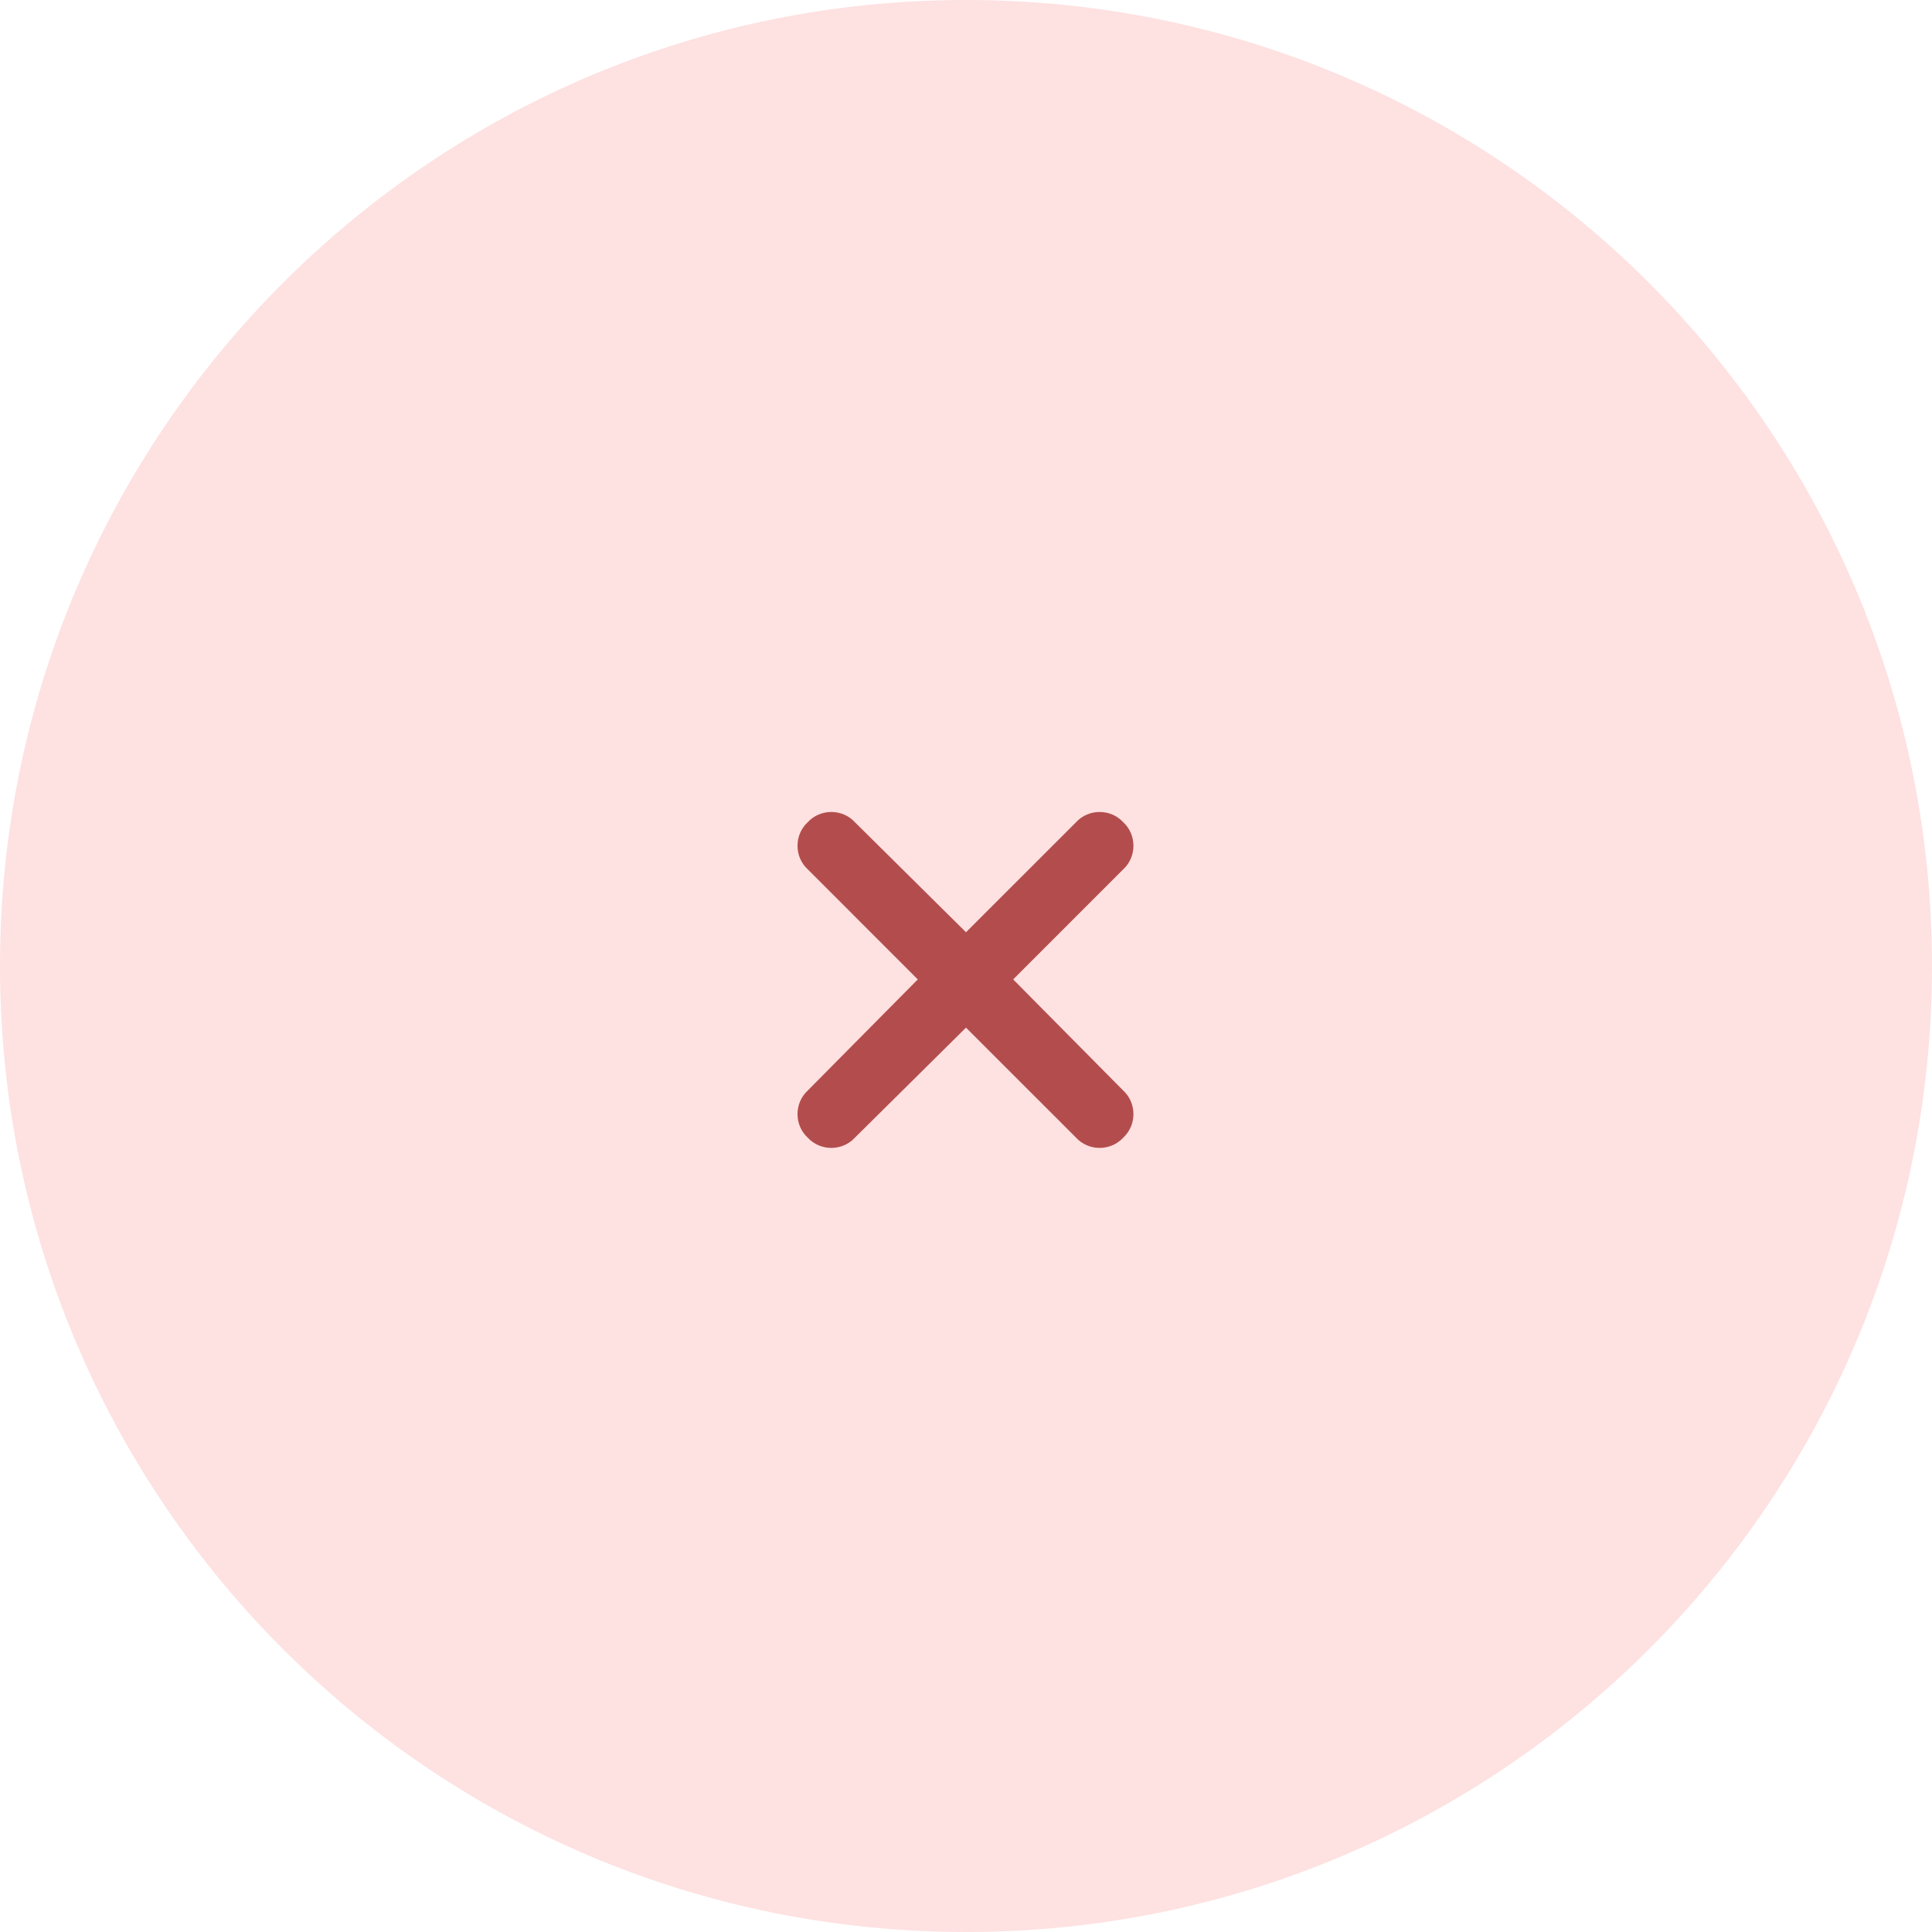
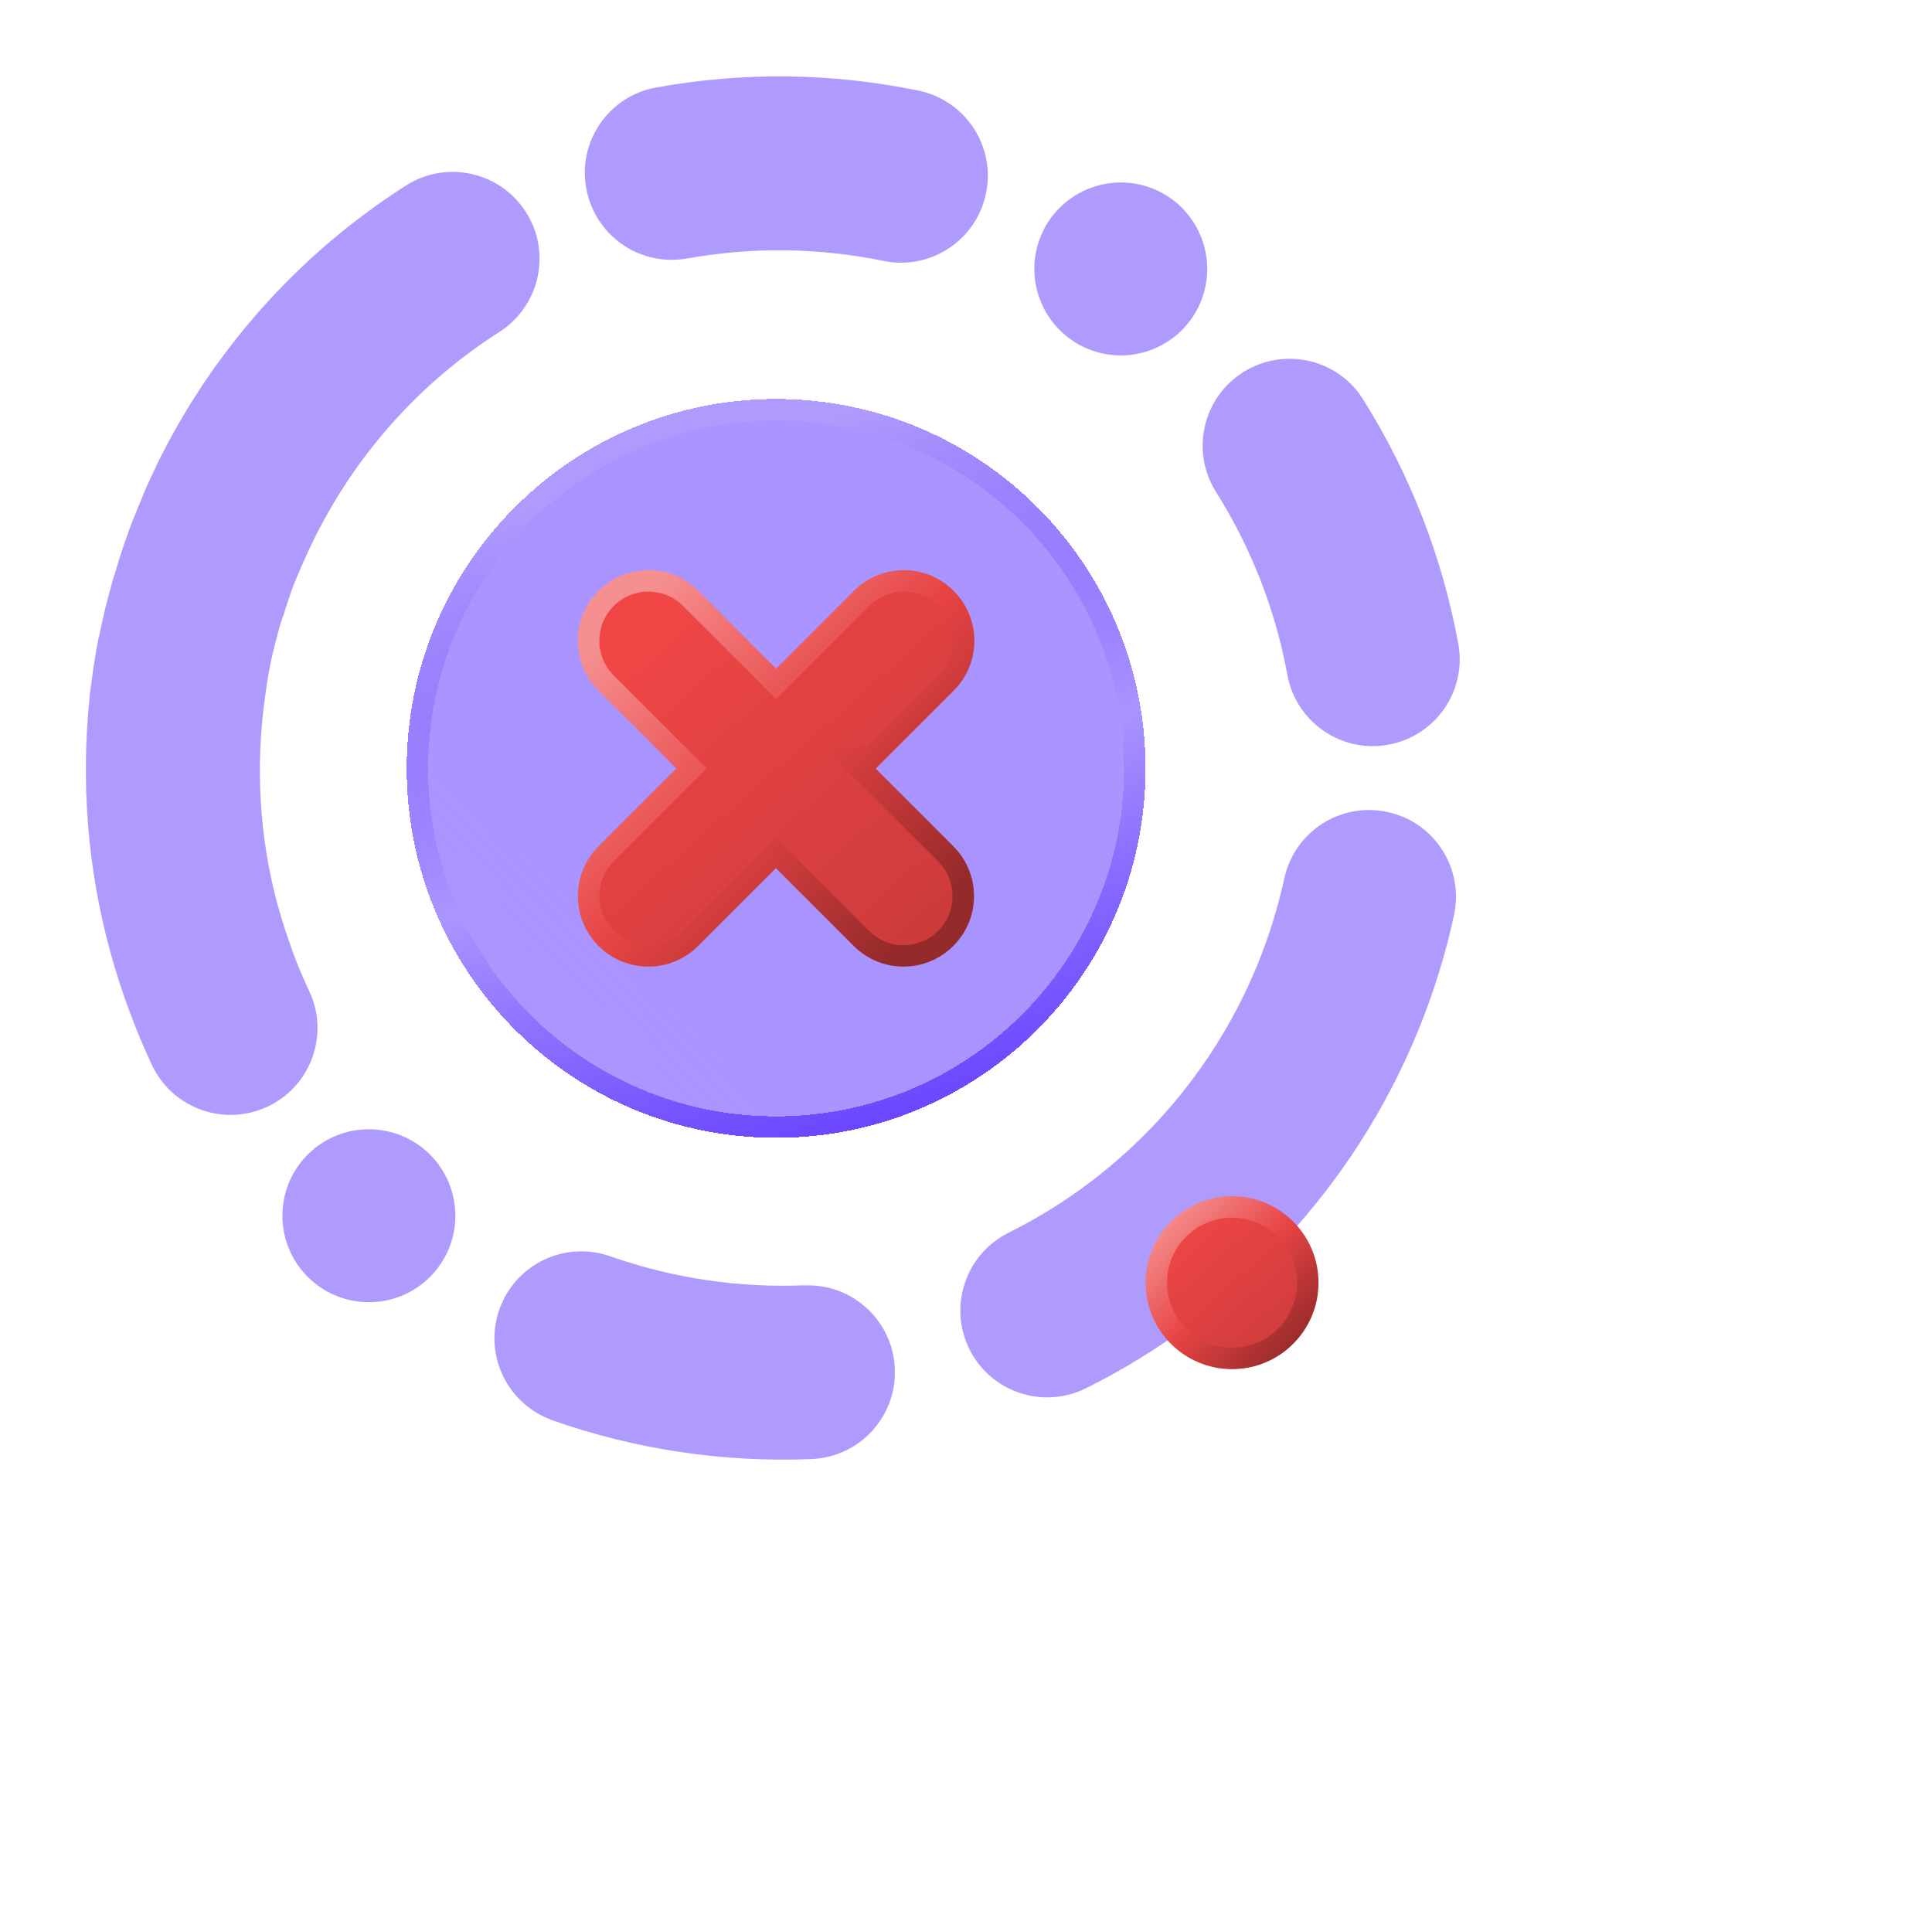
- <svg xmlns="http://www.w3.org/2000/svg" width="72" height="72" viewBox="0 0 72 72" fill="none">
-   <rect width="72" height="72" rx="36" fill="#FEE1E1" />
-   <path d="M41.859 32.398L37.758 36.5L41.859 40.641C42.367 41.109 42.367 41.93 41.859 42.398C41.391 42.906 40.57 42.906 40.102 42.398L36 38.297L31.859 42.398C31.391 42.906 30.57 42.906 30.102 42.398C29.594 41.93 29.594 41.109 30.102 40.641L34.203 36.5L30.102 32.398C29.594 31.93 29.594 31.109 30.102 30.641C30.57 30.133 31.391 30.133 31.859 30.641L36 34.742L40.102 30.641C40.57 30.133 41.391 30.133 41.859 30.641C42.367 31.109 42.367 31.93 41.859 32.398Z" fill="#B34D4D" />
+ <svg xmlns="http://www.w3.org/2000/svg" width="90" height="89" viewBox="0 0 90 89" fill="none">
+   <g filter="url(#filter0_bd_1472_3068)">
+     <path d="M36.155 53.007C45.659 53.007 53.364 45.302 53.364 35.798C53.364 26.293 45.659 18.588 36.155 18.588C26.65 18.588 18.945 26.293 18.945 35.798C18.945 45.302 26.65 53.007 36.155 53.007Z" fill="url(#paint0_linear_1472_3068)" shape-rendering="crispEdges" />
+     <path d="M52.864 35.798C52.864 45.026 45.383 52.507 36.155 52.507C26.926 52.507 19.445 45.026 19.445 35.798C19.445 26.569 26.926 19.088 36.155 19.088C45.383 19.088 52.864 26.569 52.864 35.798Z" stroke="url(#paint1_linear_1472_3068)" shape-rendering="crispEdges" />
+   </g>
+   <g>
+     <animateTransform attributeName="transform" attributeType="XML" type="rotate" from="0 36 34.992" to="360 36 34.992" dur="2s" repeatCount="indefinite" />
+     <g opacity="0.5">
+       <path d="M45.934 8.993C46.384 6.806 44.967 4.67 42.78 4.22C38.746 3.392 34.638 3.339 30.576 4.074C28.375 4.464 26.907 6.573 27.309 8.769C27.564 10.186 28.518 11.296 29.757 11.804C30.448 12.087 31.216 12.179 32.001 12.044C35.044 11.495 38.128 11.535 41.158 12.155C43.345 12.605 45.489 11.191 45.931 9.001L45.934 8.993Z" fill="#5F38FB" />
+       <path d="M50.682 16.255C52.745 17.101 55.094 16.112 55.937 14.057C56.78 12.002 55.793 9.644 53.739 8.802C51.684 7.959 49.326 8.945 48.483 11C47.641 13.055 48.627 15.413 50.682 16.255Z" fill="#5F38FB" />
+       <path d="M20.042 59.476C21.609 57.897 21.6 55.347 20.022 53.779C18.443 52.212 15.893 52.221 14.325 53.799C12.758 55.378 12.767 57.928 14.345 59.496C15.924 61.063 18.474 61.055 20.042 59.476Z" fill="#5F38FB" />
+       <path d="M67.731 42.644C67.543 43.529 67.31 44.406 67.047 45.26L67.044 45.268C66.758 46.201 66.425 47.133 66.053 48.04C63.081 55.285 57.587 61.195 50.581 64.678C49.496 65.214 48.287 65.224 47.247 64.797C46.365 64.436 45.609 63.766 45.158 62.852C44.17 60.854 44.981 58.426 46.983 57.43C52.224 54.817 56.341 50.393 58.566 44.969C58.846 44.287 59.095 43.583 59.313 42.885C59.511 42.237 59.684 41.58 59.828 40.919C60.306 38.735 62.457 37.352 64.642 37.831C66.822 38.297 68.209 40.46 67.731 42.644Z" fill="#5F38FB" />
+       <path d="M13.62 44.282C13.364 43.604 13.141 42.89 12.938 42.176C12.066 38.971 11.895 35.645 12.355 32.413C12.373 32.294 12.39 32.173 12.407 32.052C12.443 31.792 12.479 31.53 12.529 31.279C12.636 30.71 12.767 30.152 12.919 29.593L13.033 29.173C13.067 29.047 13.11 28.925 13.153 28.802C13.182 28.721 13.211 28.639 13.237 28.557C13.39 28.066 13.548 27.586 13.734 27.108C13.857 26.809 13.988 26.513 14.119 26.217C16.029 21.82 19.18 18.069 23.26 15.466C25.142 14.265 25.702 11.764 24.501 9.882C23.3 8 20.799 7.44 18.916 8.641C13.889 11.847 9.891 16.359 7.299 21.661L7.282 21.703C7.206 21.866 7.129 22.029 7.049 22.2C7.016 22.274 6.981 22.347 6.947 22.42C6.878 22.567 6.809 22.714 6.748 22.863L6.212 24.17C6.107 24.425 6.016 24.687 5.925 24.949C5.895 25.036 5.865 25.123 5.834 25.21C5.793 25.31 5.756 25.401 5.731 25.508C5.596 25.909 5.465 26.322 5.347 26.73C5.333 26.763 5.316 26.805 5.311 26.842L5.3 26.867C5.17 27.328 5.042 27.781 4.928 28.249L4.921 28.266C4.81 28.726 4.708 29.189 4.613 29.656L4.593 29.706C4.52 30.074 4.455 30.446 4.398 30.821C4.389 30.866 4.382 30.912 4.376 30.958C4.369 31.004 4.363 31.049 4.354 31.094C4.332 31.255 4.31 31.414 4.289 31.573C4.267 31.732 4.246 31.891 4.224 32.052C4.217 32.103 4.21 32.156 4.203 32.208C4.196 32.261 4.189 32.314 4.182 32.365C4.177 32.377 4.179 32.387 4.18 32.399C4.181 32.404 4.182 32.408 4.182 32.414C3.764 36.372 4.061 40.411 5.131 44.319C5.391 45.271 5.695 46.212 6.033 47.118C6.341 47.954 6.695 48.799 7.078 49.617C7.524 50.567 8.298 51.264 9.205 51.636C10.22 52.052 11.393 52.057 12.465 51.554C14.487 50.604 15.359 48.193 14.402 46.167C14.11 45.552 13.85 44.93 13.616 44.29L13.62 44.282Z" fill="#5F38FB" />
+       <path d="M59.972 31.445C59.411 28.406 58.294 25.538 56.647 22.919C55.452 21.02 56.028 18.526 57.916 17.336C59.811 16.151 62.312 16.71 63.498 18.605C65.69 22.099 67.181 25.927 67.931 29.976C68.341 32.175 66.882 34.288 64.686 34.69C63.895 34.842 63.109 34.743 62.419 34.46C61.188 33.955 60.23 32.853 59.972 31.445Z" fill="#5F38FB" />
+       <path d="M28.42 58.525C31.343 59.548 34.382 60.007 37.477 59.877L37.473 59.885C39.708 59.791 41.591 61.526 41.686 63.761C41.78 65.996 40.045 67.879 37.81 67.973C33.69 68.139 29.633 67.535 25.741 66.172L25.541 66.09C23.561 65.278 22.544 63.044 23.262 61.006C24.004 58.89 26.313 57.787 28.42 58.525Z" fill="#5F38FB" />
+     </g>
+     <path d="M60.921 59.757C60.921 61.706 59.341 63.285 57.393 63.285C55.444 63.285 53.865 61.706 53.865 59.757C53.865 57.809 55.444 56.229 57.393 56.229C59.341 56.229 60.921 57.809 60.921 59.757Z" fill="url(#paint2_linear_1472_3068)" stroke="url(#paint3_linear_1472_3068)" />
+   </g>
+   <path d="M44.073 31.821L40.596 35.298H39.578L40.432 36.152L44.055 39.775C45.146 40.866 45.146 42.626 44.055 43.717C43.514 44.258 42.798 44.532 42.089 44.532C41.38 44.532 40.664 44.258 40.123 43.717L36.499 40.093L36.146 39.74L35.792 40.093L32.169 43.717C31.628 44.258 30.911 44.532 30.203 44.532C29.494 44.532 28.777 44.258 28.236 43.717C27.146 42.626 27.146 40.866 28.236 39.775L31.86 36.152L32.213 35.798L31.86 35.445L28.236 31.821C27.146 30.731 27.146 28.97 28.236 27.88C29.327 26.789 31.087 26.789 32.178 27.88L35.801 31.503L36.155 31.857L36.508 31.503L40.132 27.88C41.222 26.789 42.983 26.789 44.073 27.88C45.164 28.97 45.164 30.731 44.073 31.821Z" fill="url(#paint4_linear_1472_3068)" stroke="url(#paint5_linear_1472_3068)" />
+   <defs>
+     <linearGradient id="paint0_linear_1472_3068" x1="68.576" y1="5.876" x2="-17.694" y2="88.733" gradientUnits="userSpaceOnUse">
+       <stop stop-color="#8566FF" stop-opacity="0.7" />
+       <stop offset="0.325" stop-color="#8566FF" stop-opacity="0.7" />
+       <stop offset="0.577" stop-color="#5D34FF" stop-opacity="0.5" />
+       <stop offset="0.752" stop-color="#5D34FF" stop-opacity="0.3" />
+     </linearGradient>
+     <linearGradient id="paint1_linear_1472_3068" x1="32.305" y1="2.681" x2="52.15" y2="68.761" gradientUnits="userSpaceOnUse">
+       <stop offset="0.261" stop-color="#AF9BFD" />
+       <stop offset="0.508" stop-color="#5F38FB" stop-opacity="0" />
+       <stop offset="0.723" stop-color="#6C47FF" />
+     </linearGradient>
+     <linearGradient id="paint2_linear_1472_3068" x1="63.593" y1="65.48" x2="53.363" y2="53.957" gradientUnits="userSpaceOnUse">
+       <stop offset="0.105" stop-color="#C33838" />
+       <stop offset="0.797" stop-color="#F04646" />
+     </linearGradient>
+     <linearGradient id="paint3_linear_1472_3068" x1="52.791" y1="55.729" x2="62.13" y2="64.78" gradientUnits="userSpaceOnUse">
+       <stop offset="0.13" stop-color="#F69090" />
+       <stop offset="0.472" stop-color="#E74343" />
+       <stop offset="0.803" stop-color="#952A2A" />
+     </linearGradient>
+     <linearGradient id="paint4_linear_1472_3068" x1="50.372" y1="48.917" x2="26.919" y2="22.496" gradientUnits="userSpaceOnUse">
+       <stop offset="0.105" stop-color="#C33838" />
+       <stop offset="0.797" stop-color="#F04646" />
+     </linearGradient>
+     <linearGradient id="paint5_linear_1472_3068" x1="25.602" y1="26.562" x2="47.014" y2="47.315" gradientUnits="userSpaceOnUse">
+       <stop offset="0.13" stop-color="#F69090" />
+       <stop offset="0.472" stop-color="#E74343" />
+       <stop offset="0.803" stop-color="#952A2A" />
+     </linearGradient>
+   </defs>
</svg>
